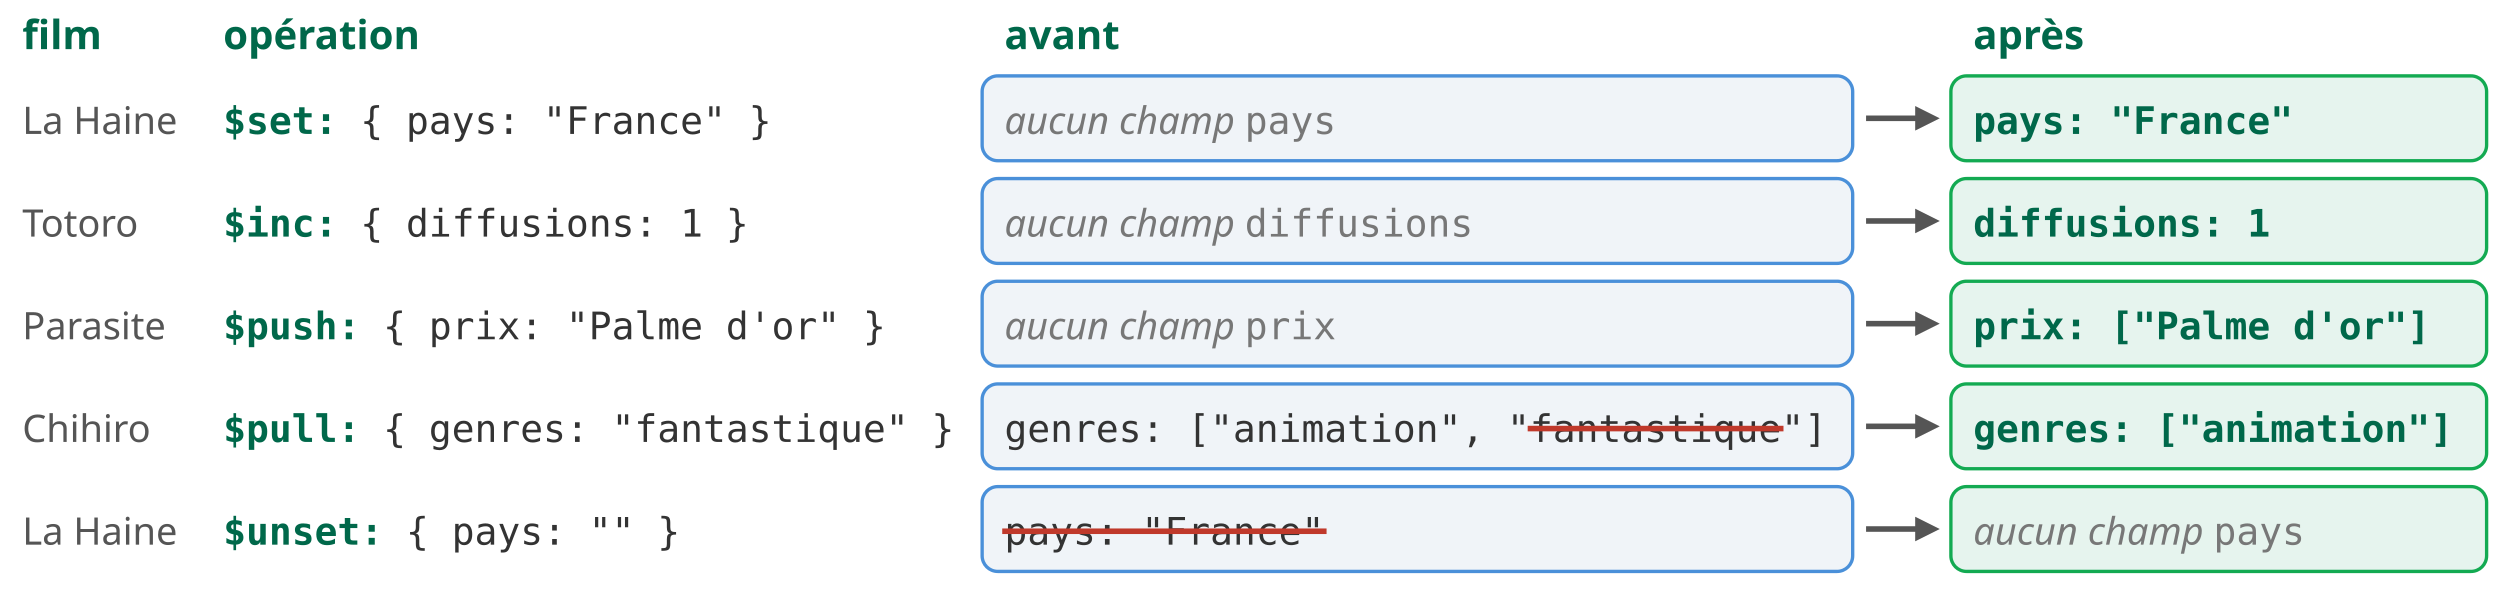
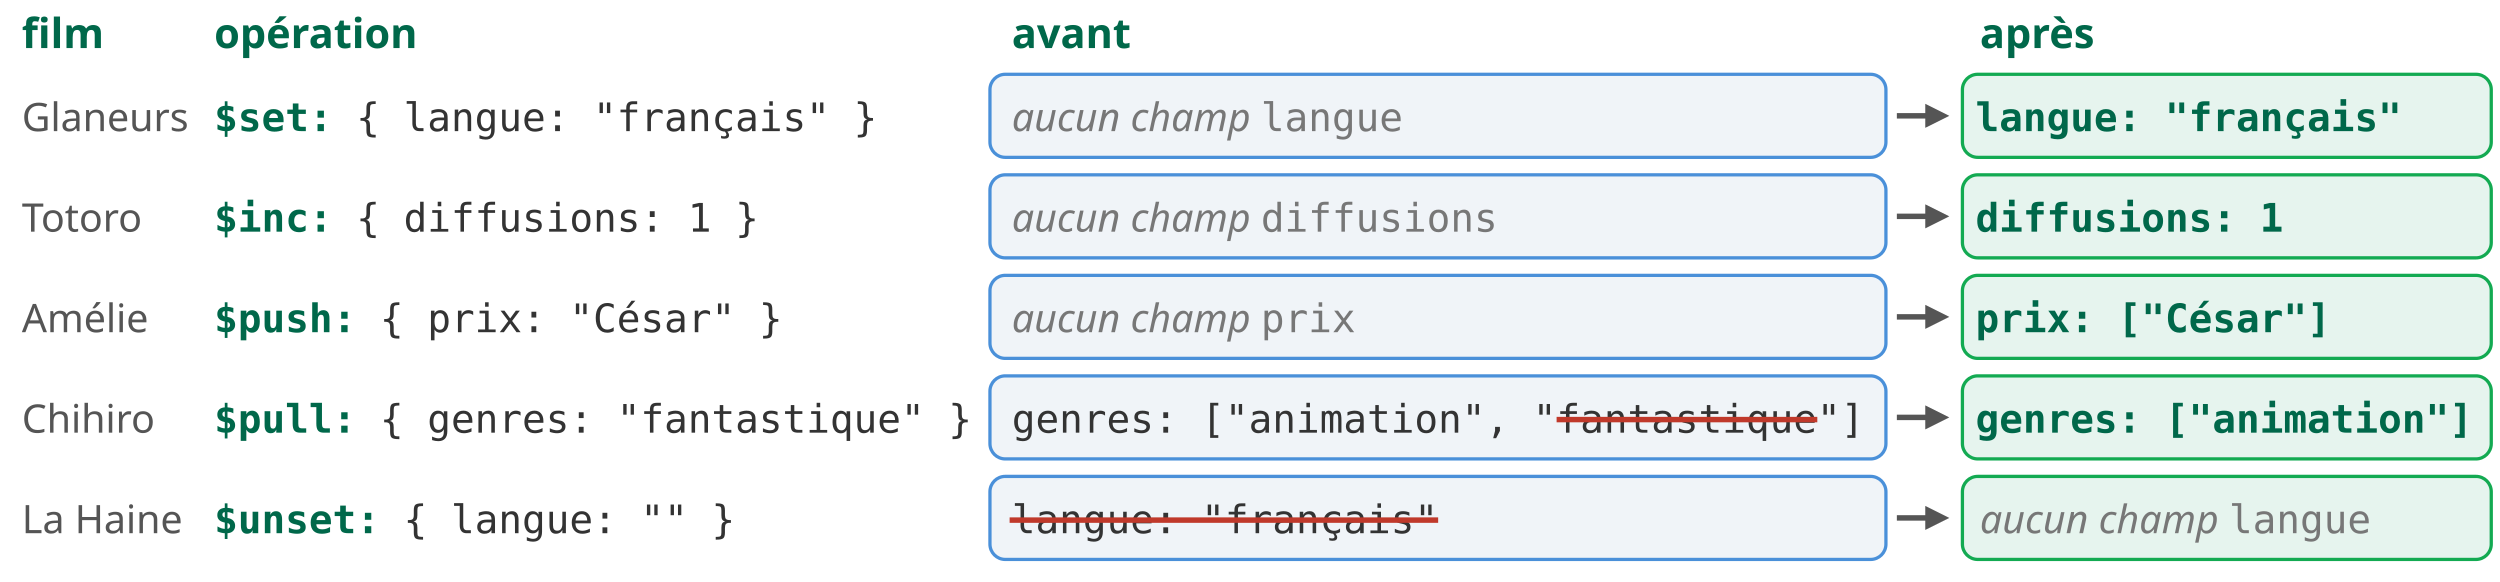
- <svg xmlns="http://www.w3.org/2000/svg" viewBox="0 0 1120 266" font-family="sans-serif" role="img" aria-labelledby="t">
+ <svg xmlns="http://www.w3.org/2000/svg" viewBox="0 0 1144 266" font-family="sans-serif" role="img" aria-labelledby="t">
  <defs>
    <marker id="fl" viewBox="0 0 10 10" refX="6" refY="5" markerWidth="11" markerHeight="11" markerUnits="userSpaceOnUse" orient="auto-start-reverse">
      <path d="M0,0 L10,5 L0,10 z" fill="#555" />
    </marker>
  </defs>
-   <g font-size="18" font-weight="bold" fill="#00684a">
+   <g font-size="19" font-weight="bold" fill="#00684a">
    <text x="10" y="22">film</text>
-     <text x="100" y="22">opération</text>
-     <text x="450" y="22">avant</text>
-     <text x="884" y="22">après</text>
+     <text x="98" y="22">opération</text>
+     <text x="463" y="22">avant</text>
+     <text x="906" y="22">après</text>
  </g>
-   <text x="10" y="60" font-size="17" fill="#555">La Haine</text>
-   <text x="100" y="60" font-family="monospace" font-size="17" fill="#333">
-     <tspan font-weight="bold" fill="#00684a">$set:</tspan> { pays: "France" }</text>
-   <rect x="440" y="34" width="390" height="38" rx="7" fill="#f0f4f8" stroke="#4a90d9" stroke-width="1.5" />
-   <text x="450" y="60" font-size="17" font-style="italic" fill="#777">aucun champ <tspan font-family="monospace" font-style="normal">pays</tspan>
+   <text x="10" y="60" font-size="18" fill="#555">Glaneurs</text>
+   <text x="98" y="60" font-family="monospace" font-size="18" fill="#333">
+     <tspan font-weight="bold" fill="#00684a">$set:</tspan> { langue: "français" }</text>
+   <rect x="453" y="34" width="410" height="38" rx="7" fill="#f0f4f8" stroke="#4a90d9" stroke-width="1.5" />
+   <text x="463" y="60" font-size="18" font-style="italic" fill="#777">aucun champ <tspan font-family="monospace" font-style="normal">langue</tspan>
  </text>
-   <line x1="836" y1="53" x2="864.6" y2="53" stroke="#555" stroke-width="2.5" marker-end="url(#fl)" />
-   <rect x="874" y="34" width="240" height="38" rx="7" fill="#e6f4ee" stroke="#13aa52" stroke-width="1.5" />
-   <text x="884" y="60" font-family="monospace" font-size="17" font-weight="bold" fill="#00684a">pays: "France"</text>
-   <text x="10" y="106" font-size="17" fill="#555">Totoro</text>
-   <text x="100" y="106" font-family="monospace" font-size="17" fill="#333">
+   <line x1="868" y1="53" x2="887.6" y2="53" stroke="#555" stroke-width="2.5" marker-end="url(#fl)" />
+   <rect x="898" y="34" width="242" height="38" rx="7" fill="#e6f4ee" stroke="#13aa52" stroke-width="1.5" />
+   <text x="904" y="60" font-family="monospace" font-size="18" font-weight="bold" fill="#00684a">langue: "français"</text>
+   <text x="10" y="106" font-size="18" fill="#555">Totoro</text>
+   <text x="98" y="106" font-family="monospace" font-size="18" fill="#333">
    <tspan font-weight="bold" fill="#00684a">$inc:</tspan> { diffusions: 1 }</text>
-   <rect x="440" y="80" width="390" height="38" rx="7" fill="#f0f4f8" stroke="#4a90d9" stroke-width="1.5" />
-   <text x="450" y="106" font-size="17" font-style="italic" fill="#777">aucun champ <tspan font-family="monospace" font-style="normal">diffusions</tspan>
+   <rect x="453" y="80" width="410" height="38" rx="7" fill="#f0f4f8" stroke="#4a90d9" stroke-width="1.5" />
+   <text x="463" y="106" font-size="18" font-style="italic" fill="#777">aucun champ <tspan font-family="monospace" font-style="normal">diffusions</tspan>
  </text>
-   <line x1="836" y1="99" x2="864.6" y2="99" stroke="#555" stroke-width="2.5" marker-end="url(#fl)" />
-   <rect x="874" y="80" width="240" height="38" rx="7" fill="#e6f4ee" stroke="#13aa52" stroke-width="1.5" />
-   <text x="884" y="106" font-family="monospace" font-size="17" font-weight="bold" fill="#00684a">diffusions: 1</text>
-   <text x="10" y="152" font-size="17" fill="#555">Parasite</text>
-   <text x="100" y="152" font-family="monospace" font-size="17" fill="#333">
-     <tspan font-weight="bold" fill="#00684a">$push:</tspan> { prix: "Palme d'or" }</text>
-   <rect x="440" y="126" width="390" height="38" rx="7" fill="#f0f4f8" stroke="#4a90d9" stroke-width="1.5" />
-   <text x="450" y="152" font-size="17" font-style="italic" fill="#777">aucun champ <tspan font-family="monospace" font-style="normal">prix</tspan>
+   <line x1="868" y1="99" x2="887.6" y2="99" stroke="#555" stroke-width="2.5" marker-end="url(#fl)" />
+   <rect x="898" y="80" width="242" height="38" rx="7" fill="#e6f4ee" stroke="#13aa52" stroke-width="1.5" />
+   <text x="904" y="106" font-family="monospace" font-size="18" font-weight="bold" fill="#00684a">diffusions: 1</text>
+   <text x="10" y="152" font-size="18" fill="#555">Amélie</text>
+   <text x="98" y="152" font-family="monospace" font-size="18" fill="#333">
+     <tspan font-weight="bold" fill="#00684a">$push:</tspan> { prix: "César" }</text>
+   <rect x="453" y="126" width="410" height="38" rx="7" fill="#f0f4f8" stroke="#4a90d9" stroke-width="1.5" />
+   <text x="463" y="152" font-size="18" font-style="italic" fill="#777">aucun champ <tspan font-family="monospace" font-style="normal">prix</tspan>
  </text>
-   <line x1="836" y1="145" x2="864.6" y2="145" stroke="#555" stroke-width="2.5" marker-end="url(#fl)" />
-   <rect x="874" y="126" width="240" height="38" rx="7" fill="#e6f4ee" stroke="#13aa52" stroke-width="1.5" />
-   <text x="884" y="152" font-family="monospace" font-size="17" font-weight="bold" fill="#00684a">prix: ["Palme d'or"]</text>
-   <text x="10" y="198" font-size="17" fill="#555">Chihiro</text>
-   <text x="100" y="198" font-family="monospace" font-size="17" fill="#333">
+   <line x1="868" y1="145" x2="887.6" y2="145" stroke="#555" stroke-width="2.5" marker-end="url(#fl)" />
+   <rect x="898" y="126" width="242" height="38" rx="7" fill="#e6f4ee" stroke="#13aa52" stroke-width="1.5" />
+   <text x="904" y="152" font-family="monospace" font-size="18" font-weight="bold" fill="#00684a">prix: ["César"]</text>
+   <text x="10" y="198" font-size="18" fill="#555">Chihiro</text>
+   <text x="98" y="198" font-family="monospace" font-size="18" fill="#333">
    <tspan font-weight="bold" fill="#00684a">$pull:</tspan> { genres: "fantastique" }</text>
-   <rect x="440" y="172" width="390" height="38" rx="7" fill="#f0f4f8" stroke="#4a90d9" stroke-width="1.5" />
-   <text x="450" y="198" font-family="monospace" font-size="17" fill="#333">genres: ["animation", "fantastique"]</text>
-   <line x1="684.4" y1="192" x2="799.0" y2="192" stroke="#c0392b" stroke-width="2.5" />
-   <line x1="836" y1="191" x2="864.6" y2="191" stroke="#555" stroke-width="2.5" marker-end="url(#fl)" />
-   <rect x="874" y="172" width="240" height="38" rx="7" fill="#e6f4ee" stroke="#13aa52" stroke-width="1.5" />
-   <text x="884" y="198" font-family="monospace" font-size="17" font-weight="bold" fill="#00684a">genres: ["animation"]</text>
-   <text x="10" y="244" font-size="17" fill="#555">La Haine</text>
-   <text x="100" y="244" font-family="monospace" font-size="17" fill="#333">
-     <tspan font-weight="bold" fill="#00684a">$unset:</tspan> { pays: "" }</text>
-   <rect x="440" y="218" width="390" height="38" rx="7" fill="#f0f4f8" stroke="#4a90d9" stroke-width="1.5" />
-   <text x="450" y="244" font-family="monospace" font-size="17" fill="#333">pays: "France"</text>
-   <line x1="449.0" y1="238" x2="594.3" y2="238" stroke="#c0392b" stroke-width="2.5" />
-   <line x1="836" y1="237" x2="864.6" y2="237" stroke="#555" stroke-width="2.5" marker-end="url(#fl)" />
-   <rect x="874" y="218" width="240" height="38" rx="7" fill="#e6f4ee" stroke="#13aa52" stroke-width="1.5" />
-   <text x="884" y="244" font-size="17" font-style="italic" fill="#777">aucun champ <tspan font-family="monospace" font-style="normal">pays</tspan>
+   <rect x="453" y="172" width="410" height="38" rx="7" fill="#f0f4f8" stroke="#4a90d9" stroke-width="1.5" />
+   <text x="463" y="198" font-family="monospace" font-size="18" fill="#333">genres: ["animation", "fantastique"]</text>
+   <line x1="712.3" y1="192" x2="831.6" y2="192" stroke="#c0392b" stroke-width="2.5" />
+   <line x1="868" y1="191" x2="887.6" y2="191" stroke="#555" stroke-width="2.5" marker-end="url(#fl)" />
+   <rect x="898" y="172" width="242" height="38" rx="7" fill="#e6f4ee" stroke="#13aa52" stroke-width="1.5" />
+   <text x="904" y="198" font-family="monospace" font-size="18" font-weight="bold" fill="#00684a">genres: ["animation"]</text>
+   <text x="10" y="244" font-size="18" fill="#555">La Haine</text>
+   <text x="98" y="244" font-family="monospace" font-size="18" fill="#333">
+     <tspan font-weight="bold" fill="#00684a">$unset:</tspan> { langue: "" }</text>
+   <rect x="453" y="218" width="410" height="38" rx="7" fill="#f0f4f8" stroke="#4a90d9" stroke-width="1.5" />
+   <text x="463" y="244" font-family="monospace" font-size="18" fill="#333">langue: "français"</text>
+   <line x1="462.0" y1="238" x2="658.1" y2="238" stroke="#c0392b" stroke-width="2.5" />
+   <line x1="868" y1="237" x2="887.6" y2="237" stroke="#555" stroke-width="2.5" marker-end="url(#fl)" />
+   <rect x="898" y="218" width="242" height="38" rx="7" fill="#e6f4ee" stroke="#13aa52" stroke-width="1.5" />
+   <text x="906" y="244" font-size="18" font-style="italic" fill="#777">aucun champ <tspan font-family="monospace" font-style="normal">langue</tspan>
  </text>
</svg>
